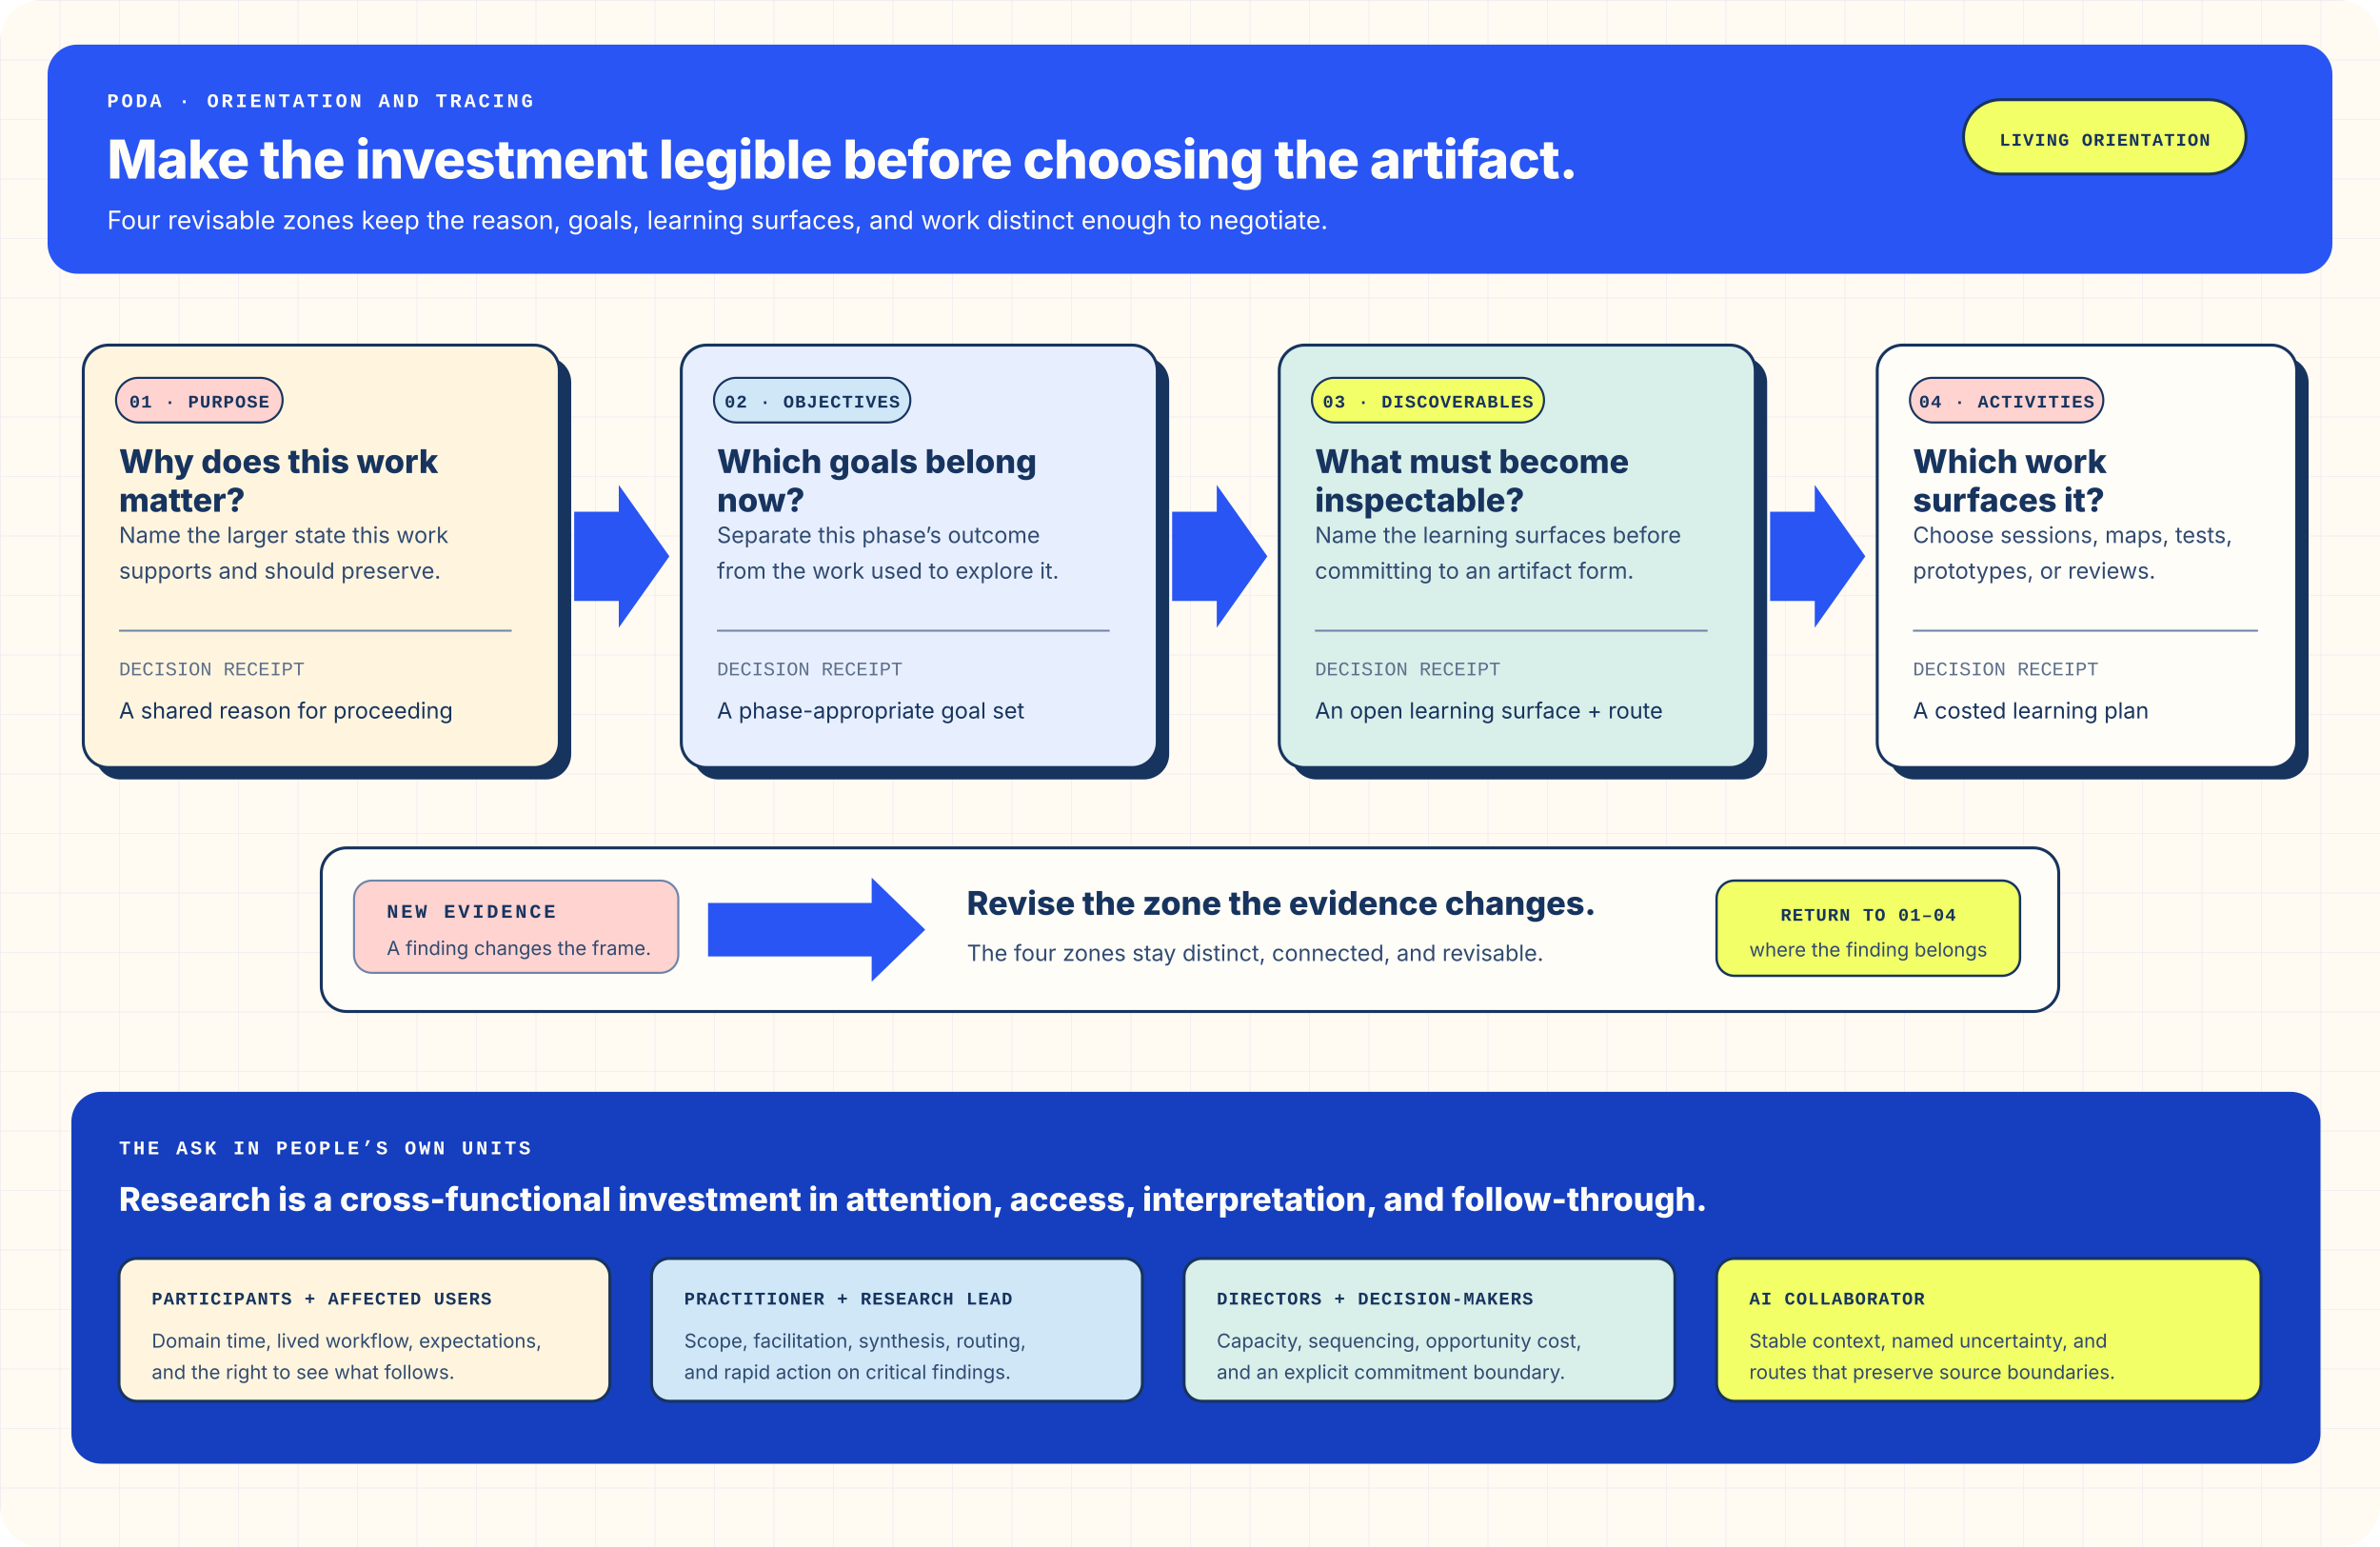
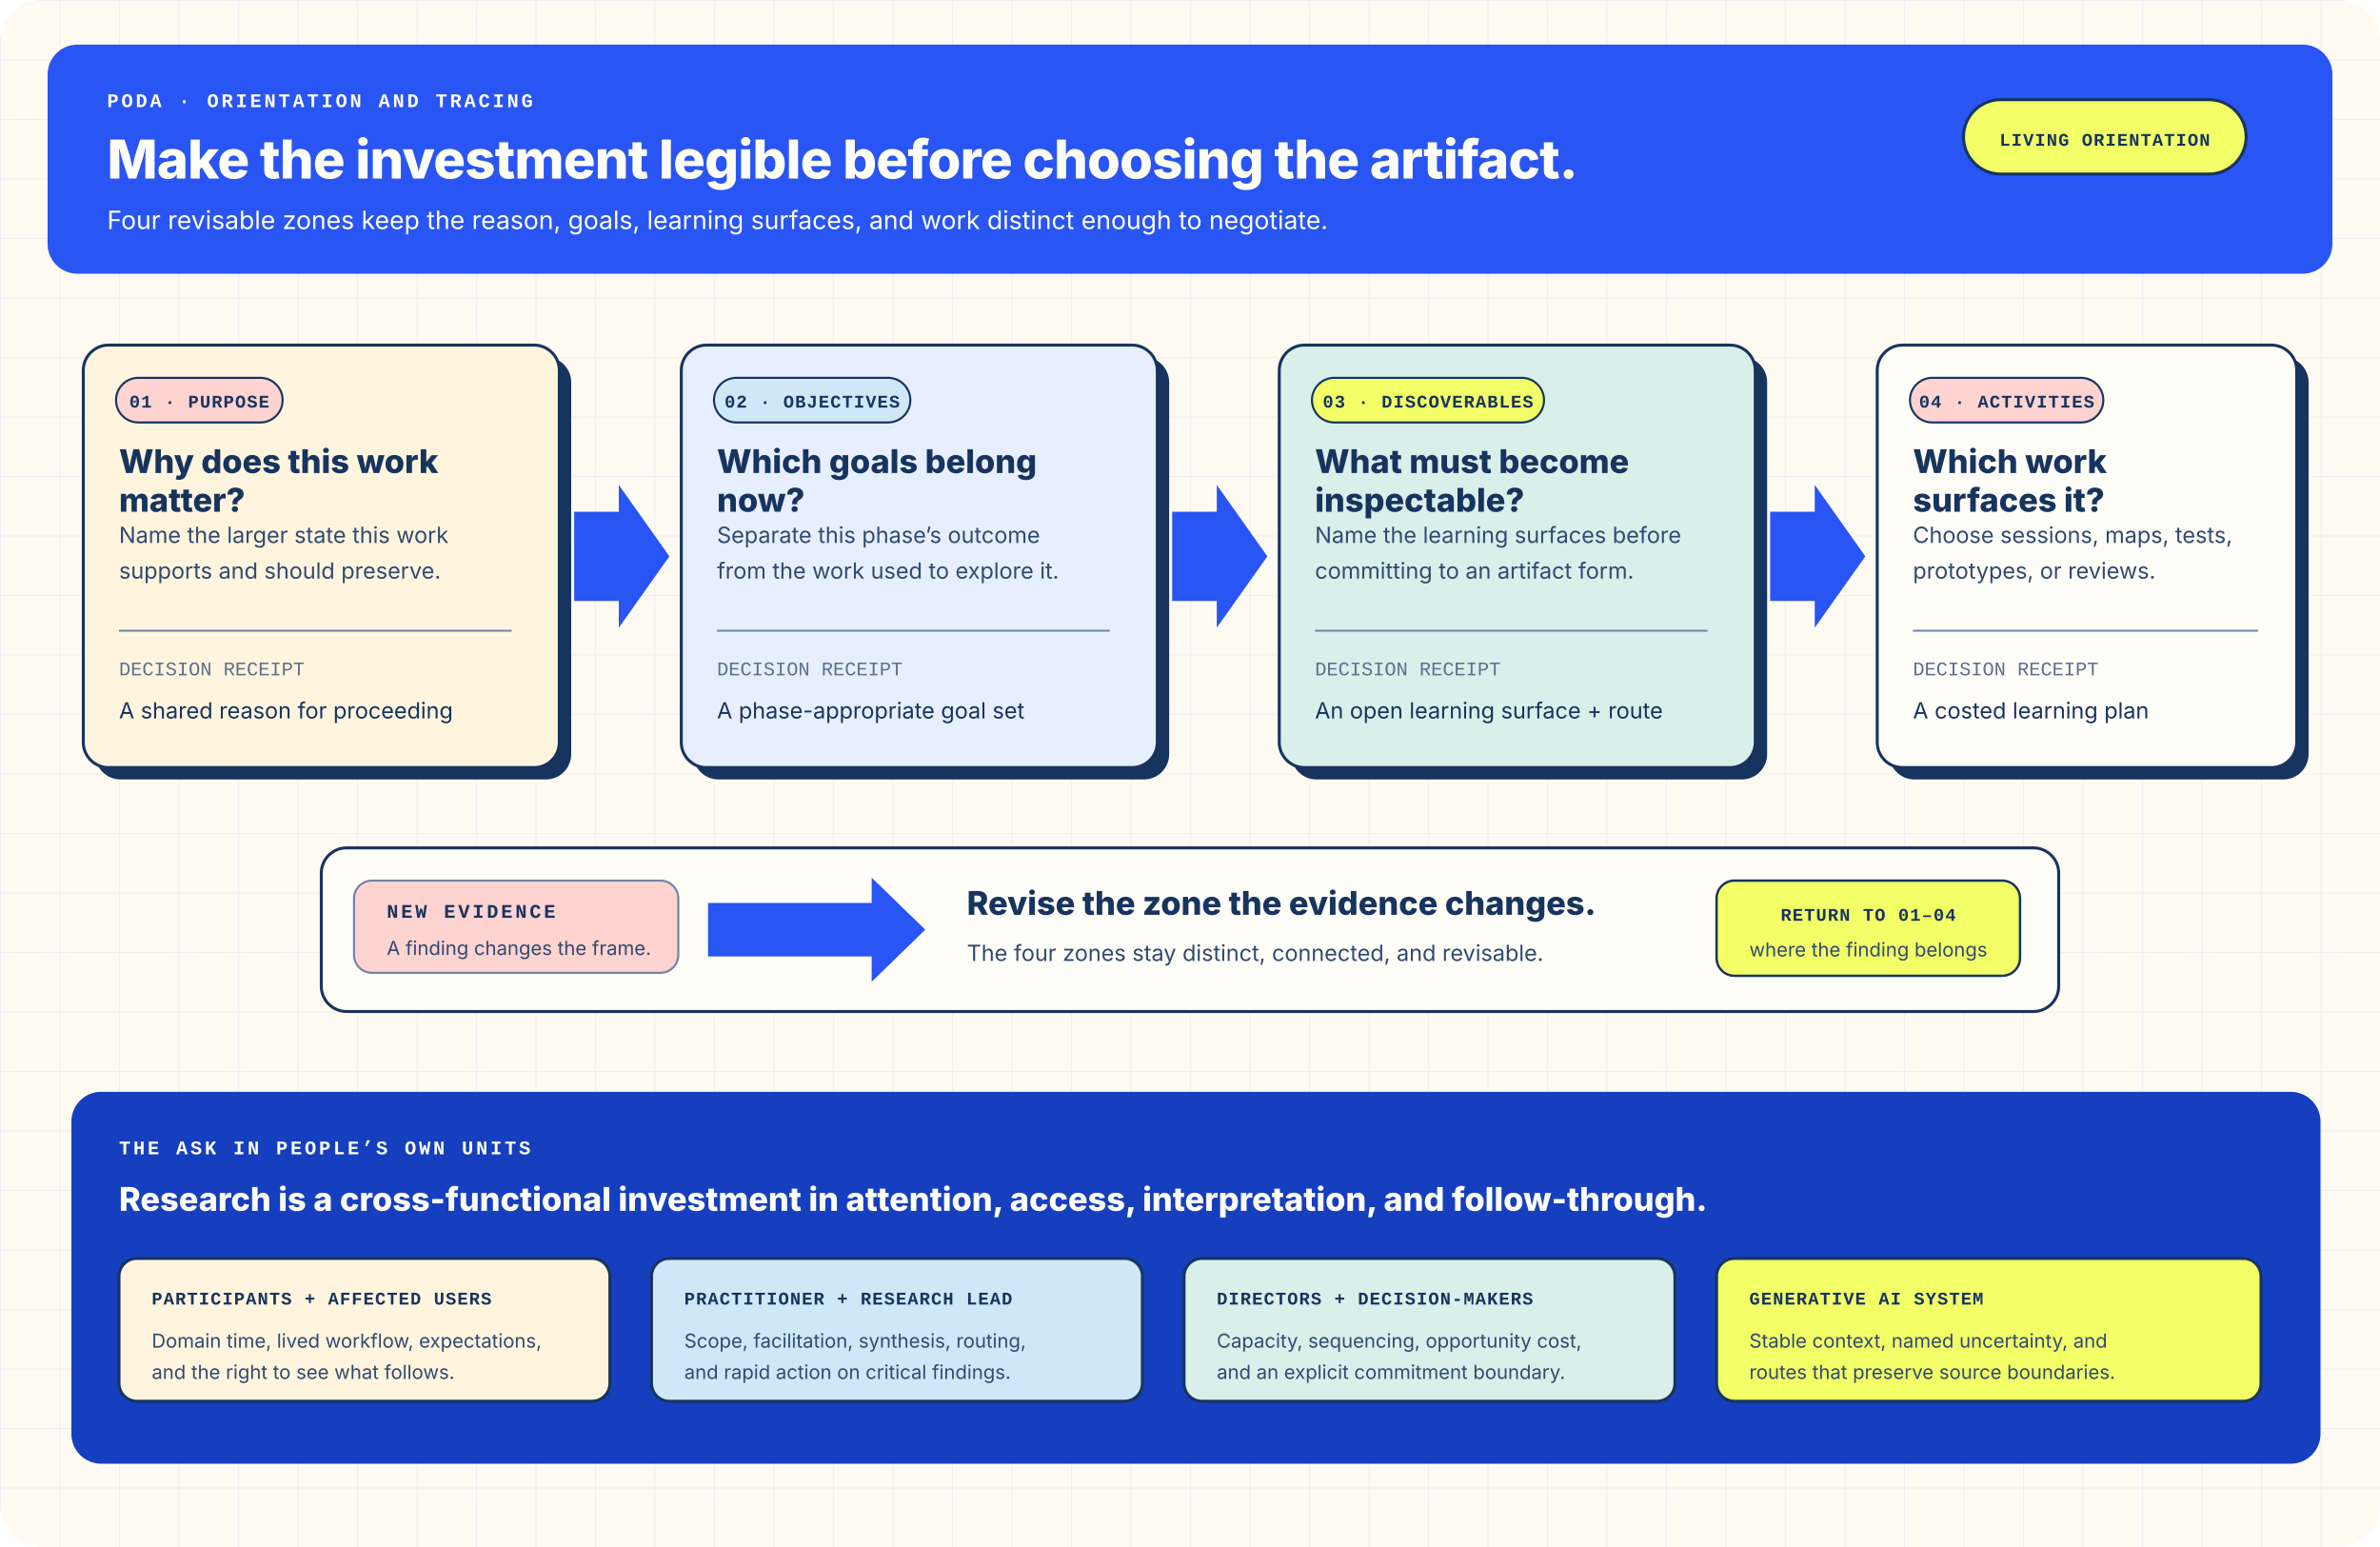
<svg xmlns="http://www.w3.org/2000/svg" viewBox="0 0 1600 1040" role="img" aria-labelledby="poda-title poda-desc">
  <defs>
    <pattern id="poda-grid" width="40" height="40" patternUnits="userSpaceOnUse">
      <path d="M40 0H0V40" fill="none" stroke="#2855f3" stroke-width="1" opacity="0.08" />
    </pattern>
    <style>
      .sans{font-family:Inter,ui-sans-serif,system-ui,-apple-system,"Segoe UI",sans-serif}.mono{font-family:"SFMono-Regular",Consolas,"Liberation Mono",monospace}.ink{fill:#17345f}.body{fill:#304a71}.muted{fill:#5d6f8b}.white{fill:#fffdf8}.eyebrow{font-size:13px;font-weight:700;letter-spacing:1.8px}.title{font-size:36px;font-weight:780;letter-spacing:-.5px}.lead{font-size:17px}.card-title{font-size:22px;font-weight:760}.card-copy{font-size:15px}.small{font-size:13px}.chip{font-size:12px;font-weight:700;letter-spacing:.7px}.outline{stroke:#17345f;stroke-width:2}.soft-outline{stroke:#6f85a8;stroke-width:1.4}.shadow{fill:#17345f}.arrow{fill:#2855f3}.quiet-line{fill:none;stroke:#2855f3;stroke-width:3}.dash{fill:none;stroke:#5d6f8b;stroke-width:2;stroke-dasharray:8 8}
    </style>
  </defs>
  <rect width="1600" height="1040" rx="28" fill="#fffaf2" />
  <rect width="1600" height="1040" rx="28" fill="url(#poda-grid)" />
  <g role="group" aria-labelledby="poda-header-title">
    <rect x="32" y="30" width="1536" height="154" rx="20" fill="#2855f3" />
    <text x="72" y="72" class="mono eyebrow white">PODA · ORIENTATION AND TRACING</text>
    <text x="72" y="120" class="sans title white">Make the investment legible before choosing the artifact.</text>
    <text x="72" y="154" class="sans lead white">Four revisable zones keep the reason, goals, learning surfaces, and work distinct enough to negotiate.</text>
    <rect x="1320" y="67" width="190" height="50" rx="25" fill="#f2ff67" stroke="#17345f" stroke-width="2" />
    <text x="1415" y="98" text-anchor="middle" class="mono chip ink">LIVING ORIENTATION</text>
  </g>
  <g role="group" aria-labelledby="poda-zones-title">
    <rect x="64" y="240" width="320" height="284" rx="17" class="shadow" />
    <rect x="56" y="232" width="320" height="284" rx="17" fill="#fff5de" class="outline" />
    <rect x="78" y="254" width="112" height="30" rx="15" fill="#ffd3d0" stroke="#17345f" stroke-width="1.4" />
    <text x="134" y="274" text-anchor="middle" class="mono chip ink">01 · PURPOSE</text>
    <text x="80" y="318" class="sans card-title ink">
      <tspan x="80">Why does this work</tspan>
      <tspan x="80" dy="26">matter?</tspan>
    </text>
    <text x="80" y="365" class="sans card-copy body">
      <tspan x="80" dy="0">Name the larger state this work</tspan>
      <tspan x="80" dy="24">supports and should preserve.</tspan>
    </text>
    <line x1="80" y1="424" x2="344" y2="424" stroke="#6f85a8" stroke-width="1.3" />
    <text x="80" y="454" class="mono small muted">DECISION RECEIPT</text>
    <text x="80" y="483" class="sans card-copy ink">A shared reason for proceeding</text>
    <path d="M386 344H416V326L450 374L416 422V404H386Z" class="arrow" aria-hidden="true" />
    <rect x="466" y="240" width="320" height="284" rx="17" class="shadow" />
    <rect x="458" y="232" width="320" height="284" rx="17" fill="#e7efff" class="outline" />
    <rect x="480" y="254" width="132" height="30" rx="15" fill="#cfe7f7" stroke="#17345f" stroke-width="1.4" />
    <text x="546" y="274" text-anchor="middle" class="mono chip ink">02 · OBJECTIVES</text>
    <text x="482" y="318" class="sans card-title ink">
      <tspan x="482">Which goals belong</tspan>
      <tspan x="482" dy="26">now?</tspan>
    </text>
    <text x="482" y="365" class="sans card-copy body">
      <tspan x="482" dy="0">Separate this phase’s outcome</tspan>
      <tspan x="482" dy="24">from the work used to explore it.</tspan>
    </text>
    <line x1="482" y1="424" x2="746" y2="424" stroke="#6f85a8" stroke-width="1.3" />
    <text x="482" y="454" class="mono small muted">DECISION RECEIPT</text>
    <text x="482" y="483" class="sans card-copy ink">A phase-appropriate goal set</text>
    <path d="M788 344H818V326L852 374L818 422V404H788Z" class="arrow" aria-hidden="true" />
    <rect x="868" y="240" width="320" height="284" rx="17" class="shadow" />
    <rect x="860" y="232" width="320" height="284" rx="17" fill="#d9efea" class="outline" />
    <rect x="882" y="254" width="156" height="30" rx="15" fill="#f2ff67" stroke="#17345f" stroke-width="1.4" />
    <text x="960" y="274" text-anchor="middle" class="mono chip ink">03 · DISCOVERABLES</text>
    <text x="884" y="318" class="sans card-title ink">
      <tspan x="884">What must become</tspan>
      <tspan x="884" dy="26">inspectable?</tspan>
    </text>
    <text x="884" y="365" class="sans card-copy body">
      <tspan x="884" dy="0">Name the learning surfaces before</tspan>
      <tspan x="884" dy="24">committing to an artifact form.</tspan>
    </text>
    <line x1="884" y1="424" x2="1148" y2="424" stroke="#6f85a8" stroke-width="1.3" />
    <text x="884" y="454" class="mono small muted">DECISION RECEIPT</text>
    <text x="884" y="483" class="sans card-copy ink">An open learning surface + route</text>
    <path d="M1190 344H1220V326L1254 374L1220 422V404H1190Z" class="arrow" aria-hidden="true" />
    <rect x="1270" y="240" width="282" height="284" rx="17" class="shadow" />
    <rect x="1262" y="232" width="282" height="284" rx="17" fill="#fffdf8" class="outline" />
    <rect x="1284" y="254" width="130" height="30" rx="15" fill="#ffd3d0" stroke="#17345f" stroke-width="1.4" />
    <text x="1349" y="274" text-anchor="middle" class="mono chip ink">04 · ACTIVITIES</text>
    <text x="1286" y="318" class="sans card-title ink">
      <tspan x="1286">Which work</tspan>
      <tspan x="1286" dy="26">surfaces it?</tspan>
    </text>
    <text x="1286" y="365" class="sans card-copy body">
      <tspan x="1286" dy="0">Choose sessions, maps, tests,</tspan>
      <tspan x="1286" dy="24">prototypes, or reviews.</tspan>
    </text>
    <line x1="1286" y1="424" x2="1518" y2="424" stroke="#6f85a8" stroke-width="1.3" />
    <text x="1286" y="454" class="mono small muted">DECISION RECEIPT</text>
    <text x="1286" y="483" class="sans card-copy ink">A costed learning plan</text>
  </g>
  <g role="group" aria-labelledby="poda-revision-title">
    <rect x="216" y="570" width="1168" height="110" rx="17" fill="#fffdf8" class="outline" />
    <rect x="238" y="592" width="218" height="62" rx="12" fill="#ffd3d0" class="soft-outline" />
    <text x="260" y="617" class="mono eyebrow ink">NEW EVIDENCE</text>
    <text x="260" y="642" class="sans small body">A finding changes the frame.</text>
    <path d="M476 607H586V590L622 625L586 660V643H476Z" class="arrow" aria-hidden="true" />
    <text x="650" y="615" class="sans card-title ink">Revise the zone the evidence changes.</text>
    <text x="650" y="646" class="sans card-copy body">The four zones stay distinct, connected, and revisable.</text>
    <rect x="1154" y="592" width="204" height="64" rx="12" fill="#f2ff67" stroke="#17345f" stroke-width="1.6" />
    <text x="1256" y="619" text-anchor="middle" class="mono chip ink">RETURN TO 01–04</text>
    <text x="1256" y="643" text-anchor="middle" class="sans small body">where the finding belongs</text>
  </g>
  <g role="group" aria-labelledby="poda-investment-title">
    <rect x="48" y="734" width="1512" height="250" rx="20" fill="#153fbe" />
    <text x="80" y="776" class="mono eyebrow white">THE ASK IN PEOPLE’S OWN UNITS</text>
    <text x="80" y="814" class="sans card-title white">Research is a cross-functional investment in attention, access, interpretation, and follow-through.</text>
    <rect x="80" y="846" width="330" height="96" rx="12" fill="#fff5de" stroke="#17345f" stroke-width="2" />
    <text x="102" y="877" class="mono chip ink">PARTICIPANTS + AFFECTED USERS</text>
    <text x="102" y="906" class="sans small body">Domain time, lived workflow, expectations,</text>
    <text x="102" y="927" class="sans small body">and the right to see what follows.</text>
    <rect x="438" y="846" width="330" height="96" rx="12" fill="#cfe7f7" stroke="#17345f" stroke-width="2" />
    <text x="460" y="877" class="mono chip ink">PRACTITIONER + RESEARCH LEAD</text>
    <text x="460" y="906" class="sans small body">Scope, facilitation, synthesis, routing,</text>
    <text x="460" y="927" class="sans small body">and rapid action on critical findings.</text>
    <rect x="796" y="846" width="330" height="96" rx="12" fill="#d9efea" stroke="#17345f" stroke-width="2" />
    <text x="818" y="877" class="mono chip ink">DIRECTORS + DECISION-MAKERS</text>
    <text x="818" y="906" class="sans small body">Capacity, sequencing, opportunity cost,</text>
    <text x="818" y="927" class="sans small body">and an explicit commitment boundary.</text>
    <rect x="1154" y="846" width="366" height="96" rx="12" fill="#f2ff67" stroke="#17345f" stroke-width="2" />
-     <text x="1176" y="877" class="mono chip ink">AI COLLABORATOR</text>
+     <text x="1176" y="877" class="mono chip ink">GENERATIVE AI SYSTEM</text>
    <text x="1176" y="906" class="sans small body">Stable context, named uncertainty, and</text>
    <text x="1176" y="927" class="sans small body">routes that preserve source boundaries.</text>
  </g>
</svg>
